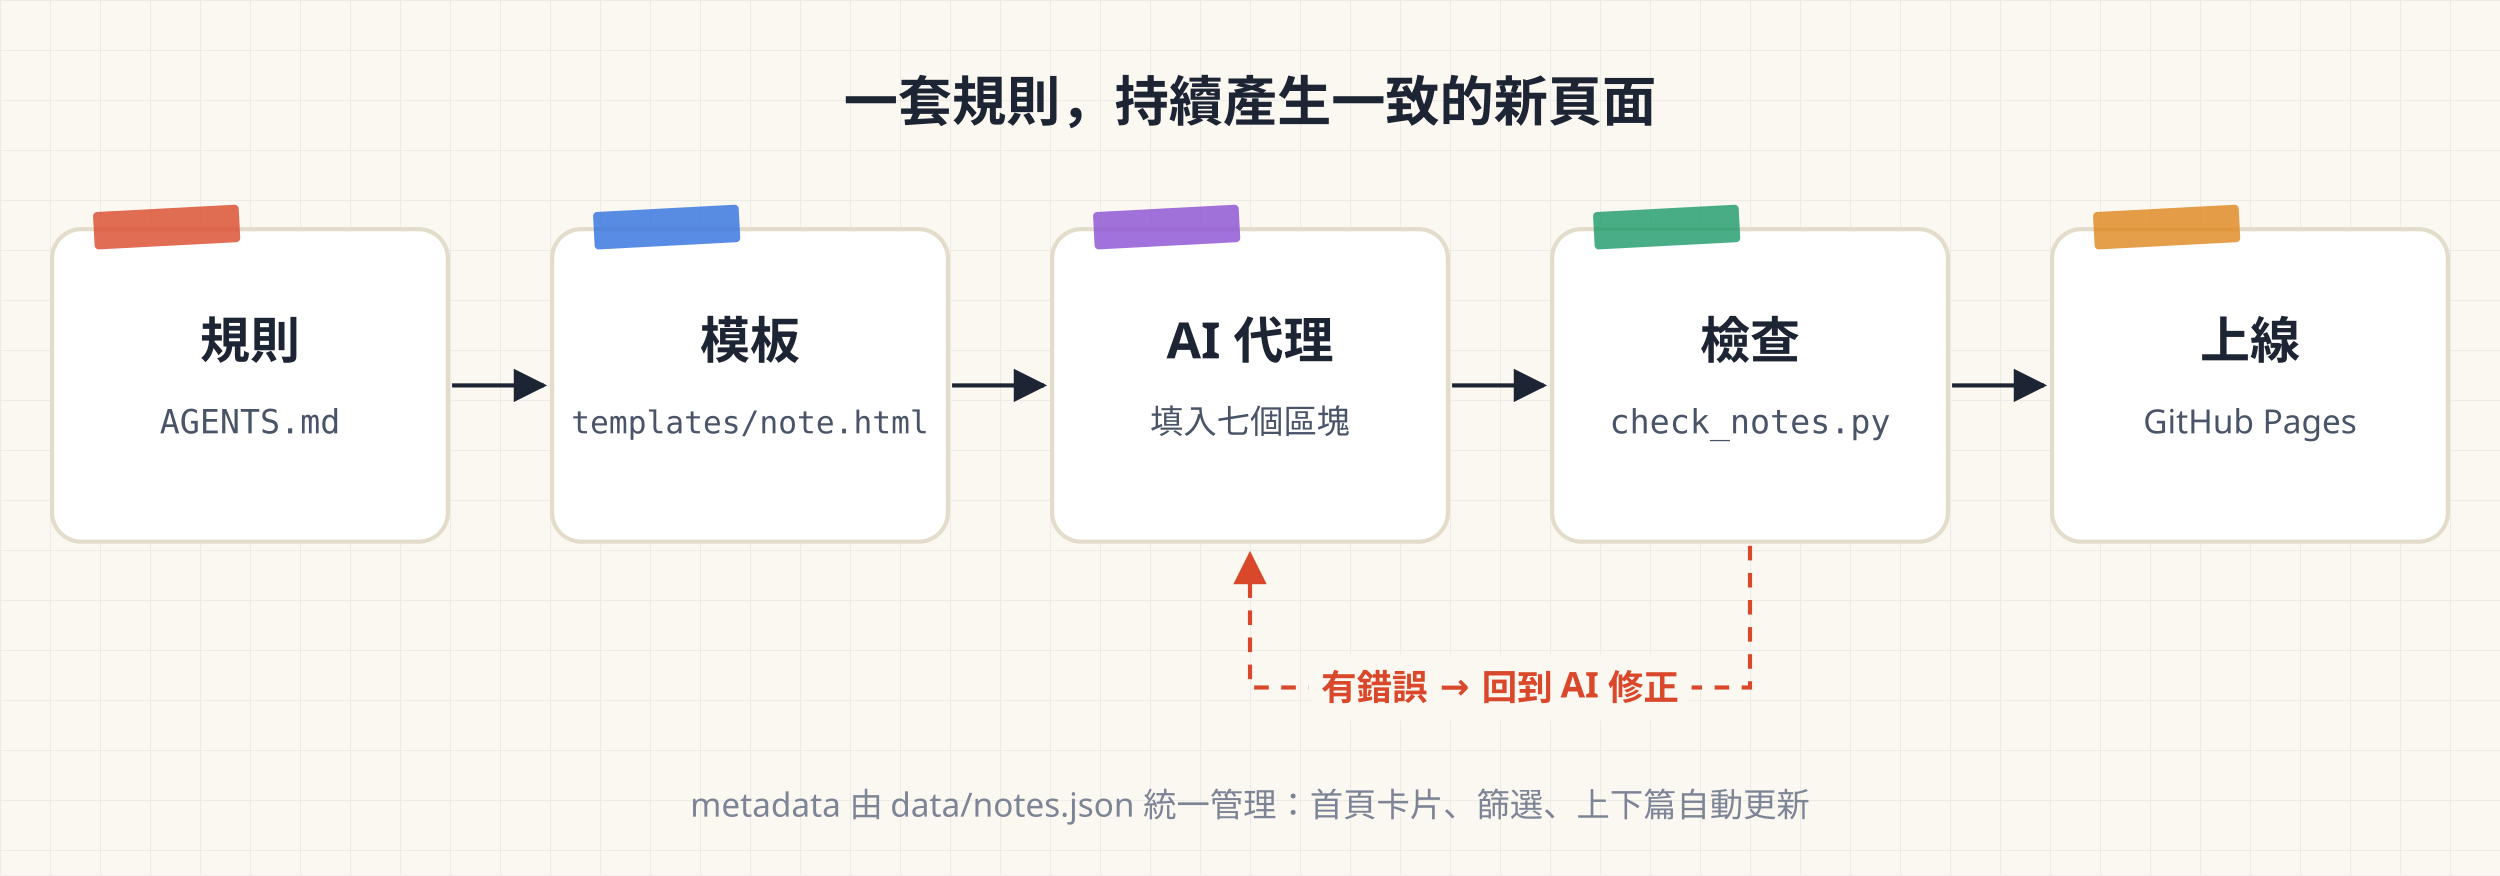
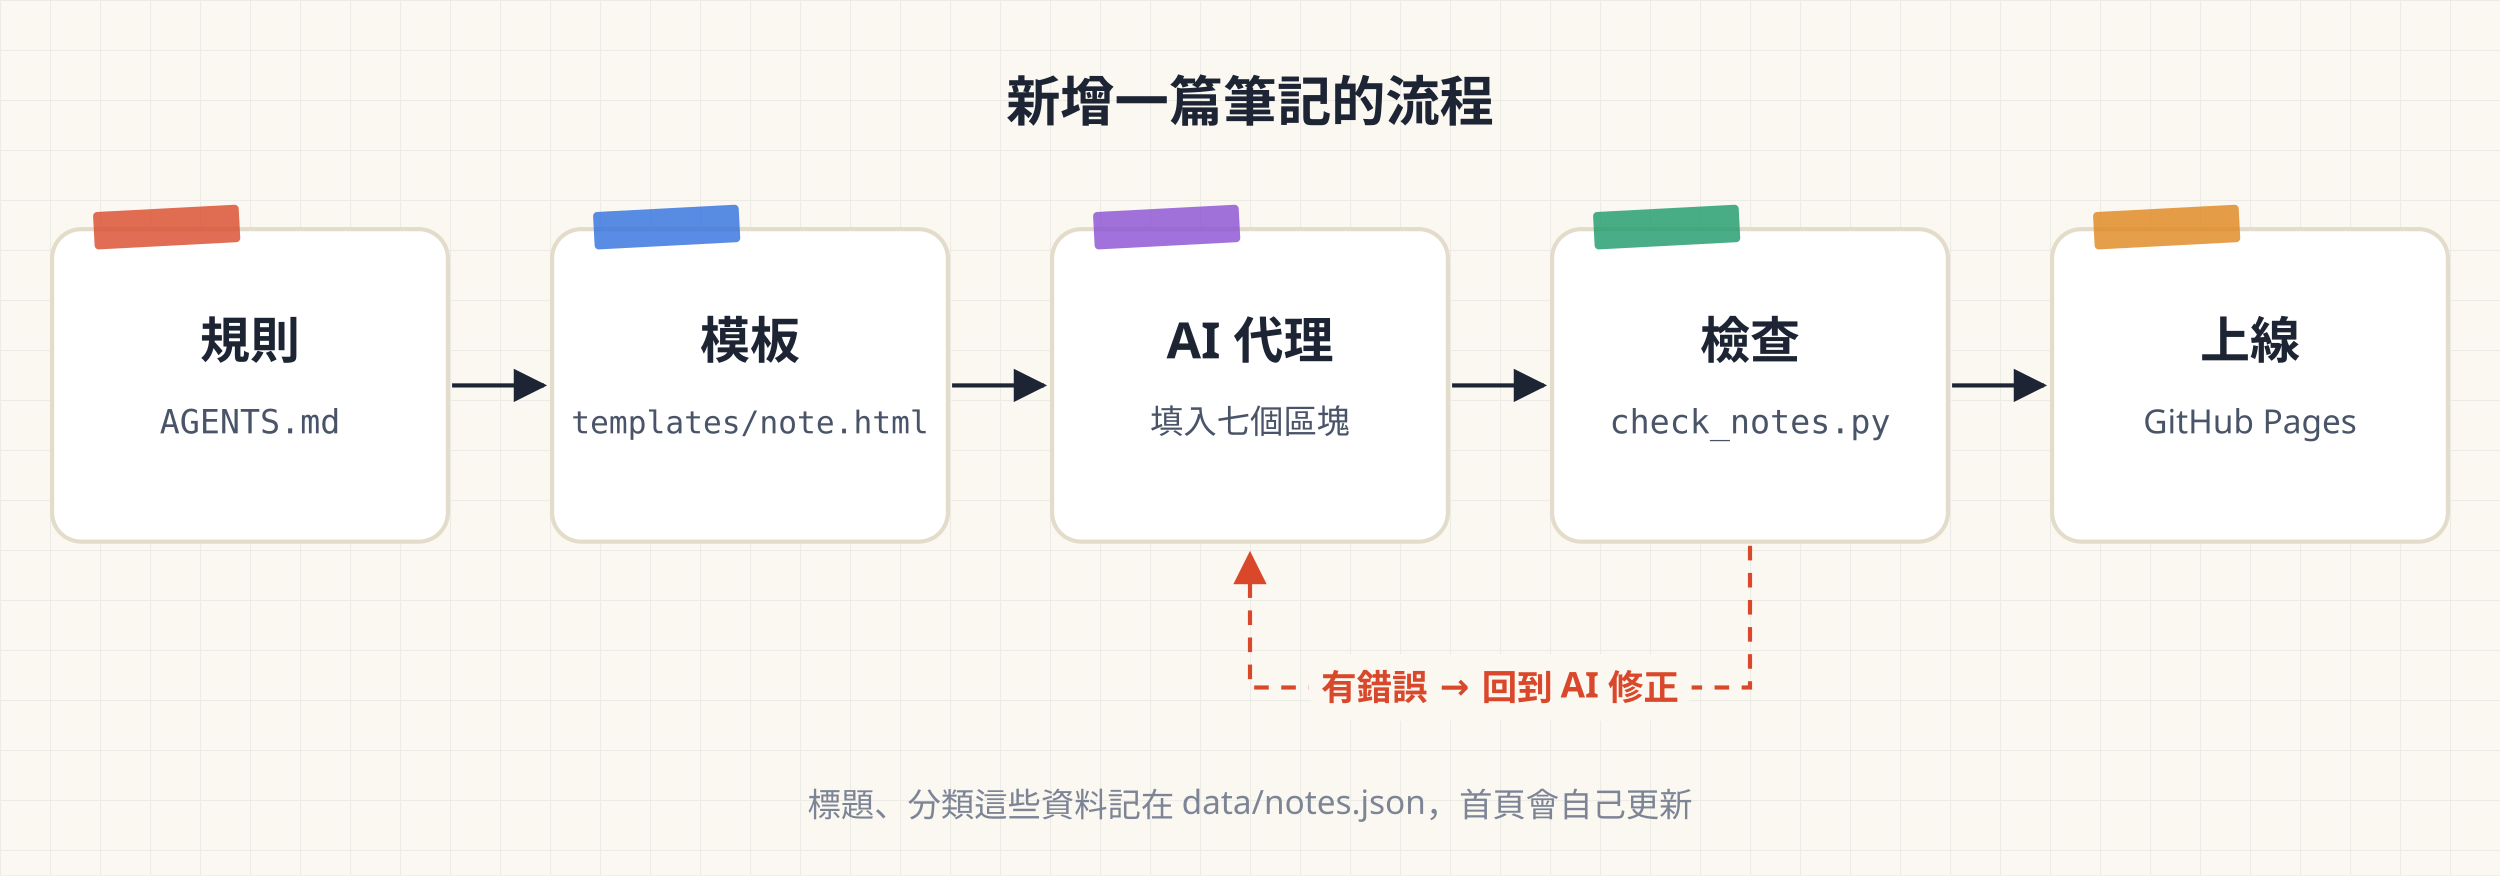
<svg xmlns="http://www.w3.org/2000/svg" viewBox="0 0 1200 420" width="1200" height="420" font-family="'Noto Sans TC','Microsoft JhengHei','PingFang TC',sans-serif">
  <defs>
    <pattern id="grid" width="24" height="24" patternUnits="userSpaceOnUse">
      <path d="M24 0H0V24" fill="none" stroke="#1d2433" stroke-opacity="0.06" />
    </pattern>
    <marker id="arrow" viewBox="0 0 10 10" refX="9" refY="5" markerWidth="8" markerHeight="8" orient="auto-start-reverse">
      <path d="M0 0L10 5L0 10z" fill="#1d2433" />
    </marker>
    <marker id="arrow-red" viewBox="0 0 10 10" refX="9" refY="5" markerWidth="8" markerHeight="8" orient="auto-start-reverse">
      <path d="M0 0L10 5L0 10z" fill="#d9482b" />
    </marker>
  </defs>
  <rect width="1200" height="420" fill="#fbf8f1" />
  <rect width="1200" height="420" fill="url(#grid)" />
-   <text x="600" y="58" text-anchor="middle" font-size="26" font-weight="700" fill="#1d2433">一套規則，持續產生一致的新頁面</text>
+   <text x="600" y="58" text-anchor="middle" font-size="26" font-weight="700" fill="#1d2433">新增一篇筆記的流程</text>
  <g stroke="#1d2433" stroke-width="2" fill="none" marker-end="url(#arrow)">
    <path d="M217 185H261" />
    <path d="M457 185H501" />
    <path d="M697 185H741" />
    <path d="M937 185H981" />
  </g>
  <g>
    <rect x="25" y="110" width="190" height="150" rx="14" fill="#fff" stroke="#e3dccb" stroke-width="2" />
    <rect x="45" y="100" width="70" height="18" rx="2" fill="#d9482b" opacity="0.8" transform="rotate(-3 80 109)" />
    <text x="120" y="172" text-anchor="middle" font-size="24" font-weight="700" fill="#1d2433">規則</text>
    <text x="120" y="208" text-anchor="middle" font-size="16" fill="#4a5468" font-family="Consolas,monospace">AGENTS.md</text>
  </g>
  <g>
    <rect x="265" y="110" width="190" height="150" rx="14" fill="#fff" stroke="#e3dccb" stroke-width="2" />
    <rect x="285" y="100" width="70" height="18" rx="2" fill="#2f6fde" opacity="0.8" transform="rotate(-3 320 109)" />
    <text x="360" y="172" text-anchor="middle" font-size="24" font-weight="700" fill="#1d2433">模板</text>
    <text x="360" y="208" text-anchor="middle" font-size="15" fill="#4a5468" font-family="Consolas,monospace">templates/note.html</text>
  </g>
  <g>
    <rect x="505" y="110" width="190" height="150" rx="14" fill="#fff" stroke="#e3dccb" stroke-width="2" />
    <rect x="525" y="100" width="70" height="18" rx="2" fill="#8a4fd3" opacity="0.8" transform="rotate(-3 560 109)" />
    <text x="600" y="172" text-anchor="middle" font-size="24" font-weight="700" fill="#1d2433">AI 代理</text>
    <text x="600" y="208" text-anchor="middle" font-size="16" fill="#4a5468">填入七個區塊</text>
  </g>
  <g>
    <rect x="745" y="110" width="190" height="150" rx="14" fill="#fff" stroke="#e3dccb" stroke-width="2" />
    <rect x="765" y="100" width="70" height="18" rx="2" fill="#1c9a69" opacity="0.8" transform="rotate(-3 800 109)" />
    <text x="840" y="172" text-anchor="middle" font-size="24" font-weight="700" fill="#1d2433">檢查</text>
    <text x="840" y="208" text-anchor="middle" font-size="16" fill="#4a5468" font-family="Consolas,monospace">check_notes.py</text>
  </g>
  <g>
    <rect x="985" y="110" width="190" height="150" rx="14" fill="#fff" stroke="#e3dccb" stroke-width="2" />
    <rect x="1005" y="100" width="70" height="18" rx="2" fill="#df861b" opacity="0.8" transform="rotate(-3 1040 109)" />
    <text x="1080" y="172" text-anchor="middle" font-size="24" font-weight="700" fill="#1d2433">上線</text>
    <text x="1080" y="208" text-anchor="middle" font-size="16" fill="#4a5468">GitHub Pages</text>
  </g>
  <path d="M840 262V330H600V266" fill="none" stroke="#d9482b" stroke-width="2" stroke-dasharray="7 6" marker-end="url(#arrow-red)" />
  <rect x="628" y="314" width="184" height="32" rx="16" fill="#fbf8f1" />
  <text x="720" y="336" text-anchor="middle" font-size="17" font-weight="700" fill="#d9482b">有錯誤 → 回到 AI 修正</text>
-   <text x="600" y="392" text-anchor="middle" font-size="16" fill="#7c8496">metadata 由 data/notes.json 統一管理：首頁卡片、篩選、上下篇自動更新</text>
+   <text x="600" y="392" text-anchor="middle" font-size="16" fill="#7c8496">標題、分類這些資料記在 data/notes.json，首頁會自己更新</text>
</svg>
